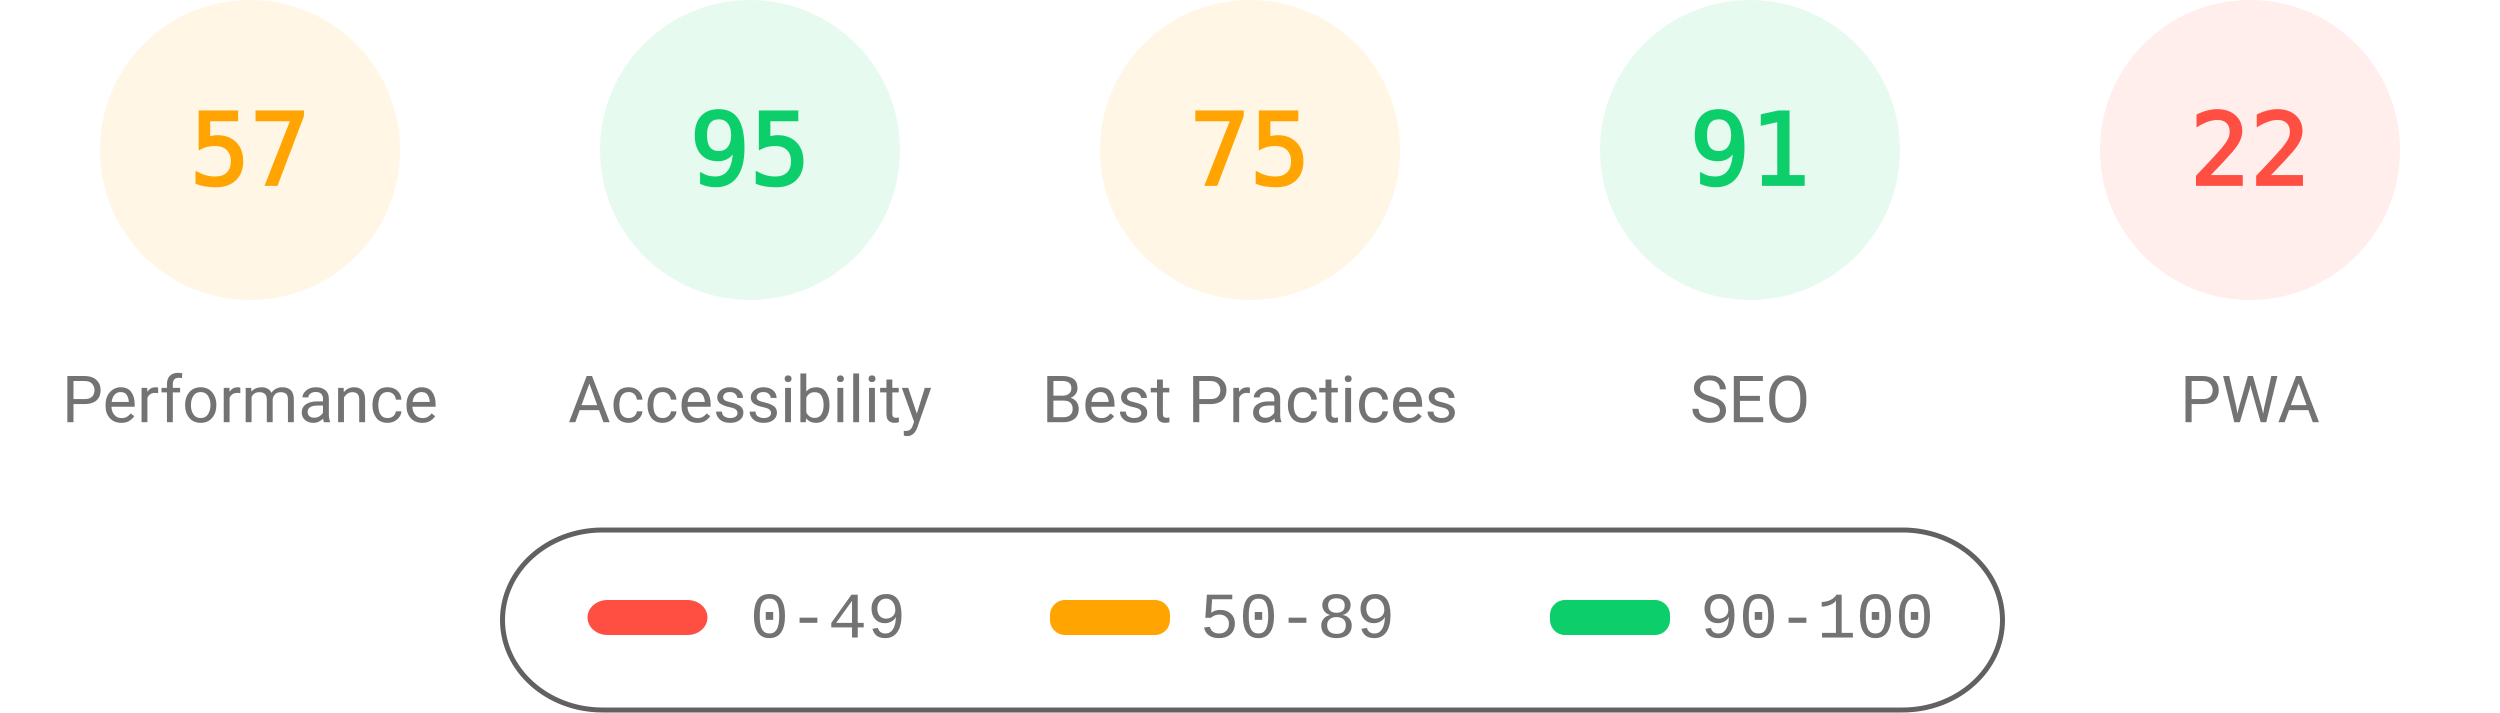
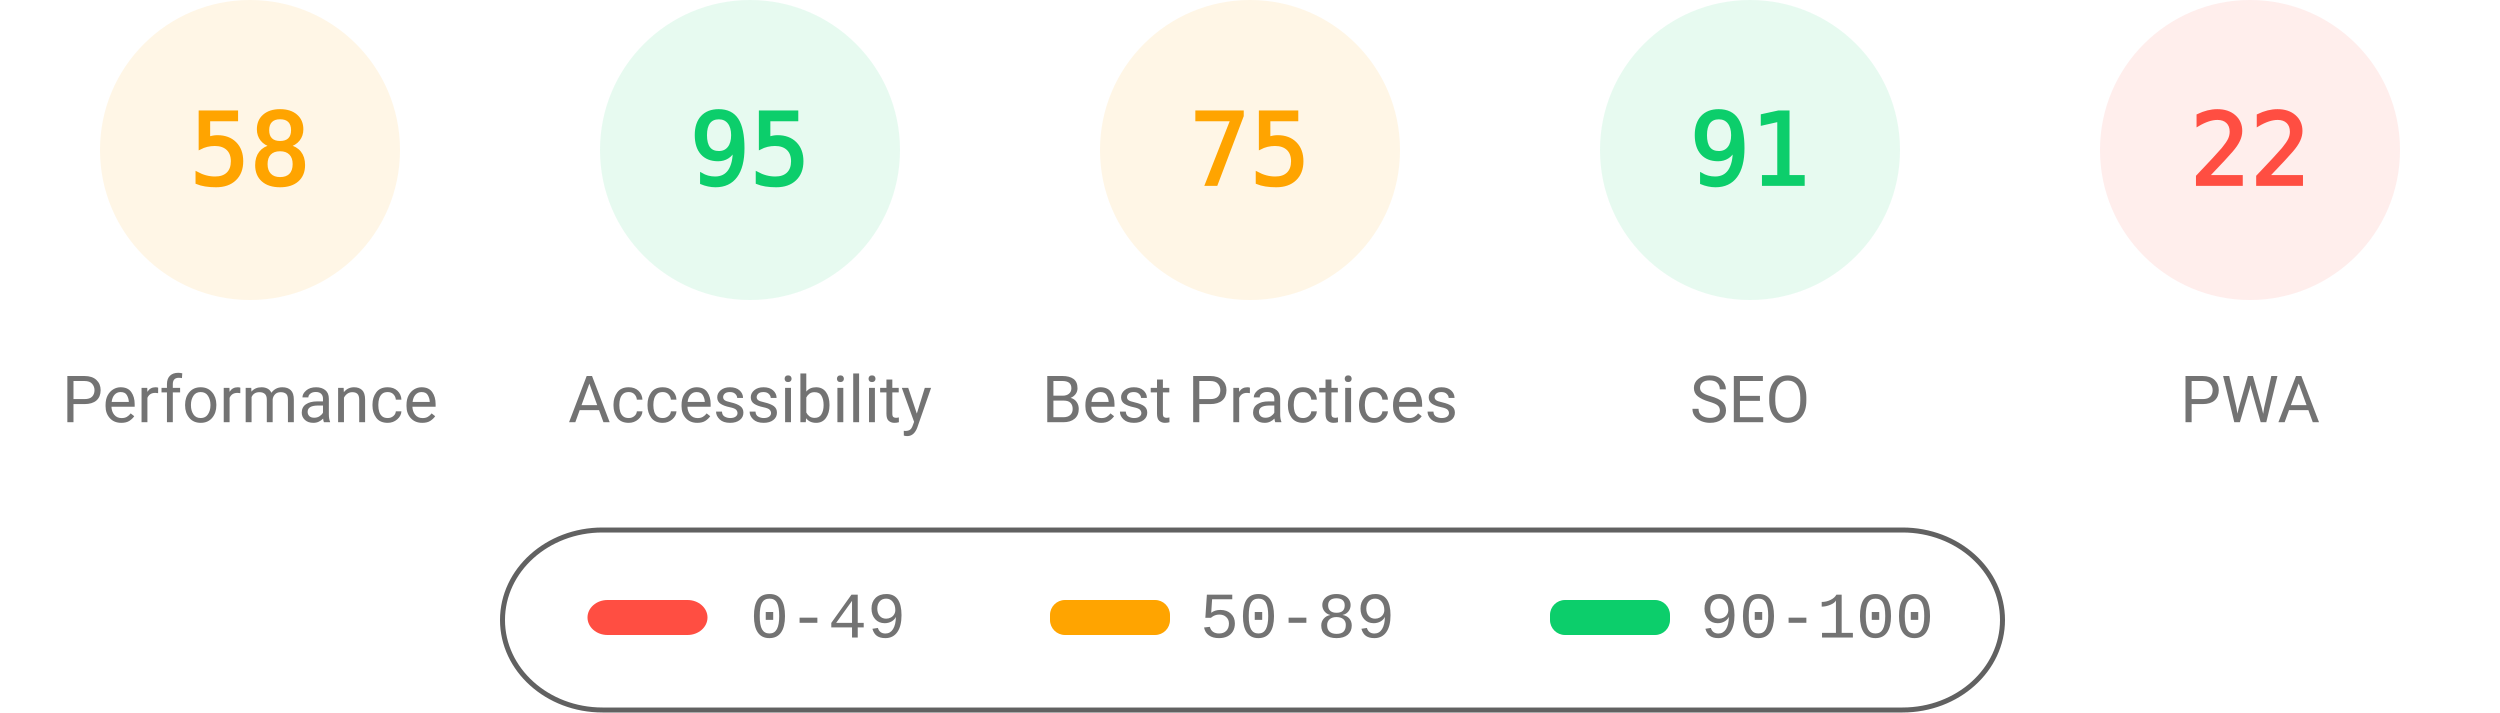
<svg xmlns="http://www.w3.org/2000/svg" fill="none" width="1000" height="285">
  <style>.gauge-base{opacity:.1}.gauge-arc{fill:none;animation-delay:250ms;stroke-linecap:round;transform:rotate(-90deg);transform-origin:100px 60px;animation:load-gauge 1s ease forwards}.guage-text{font-size:40px;font-family:monospace;text-align:center}.guage-red{color:#ff4e42;fill:#ff4e42;stroke:#ff4e42}.guage-orange{color:#ffa400;fill:#ffa400;stroke:#ffa400}.guage-green{color:#0cce6b;fill:#0cce6b;stroke:#0cce6b}.guage-undefined{color:#5c5c5c;fill:#5c5c5c;stroke:#5c5c5c}.guage-title{color:#737373;fill:#737373;stroke:none;font-size:26px;line-height:26px;font-family:Roboto,Halvetica,Arial,sans-serif}@keyframes load-gauge{from{stroke-dasharray:0 352.858}}</style>
  <svg class="guage-div guage-perf guage-orange" viewBox="0 0 200 200" width="200" height="200">
    <circle class="gauge-base" r="56" cx="100" cy="60" stroke-width="8" />
-     <circle class="gauge-arc guage-arc-1" r="56" cx="100" cy="60" stroke-width="8" style="stroke-dasharray:200.559,351.858" />
-     <text class="guage-text" x="100" y="60" alignment-baseline="central" dominant-baseline="central" text-anchor="middle">57</text>
+     <circle class="gauge-arc guage-arc-1" r="56" cx="100" cy="60" stroke-width="8" style="stroke-dasharray:204.078,351.858" />
+     <text class="guage-text" x="100" y="60" alignment-baseline="central" dominant-baseline="central" text-anchor="middle">58</text>
    <text class="guage-title" x="100" y="160" alignment-baseline="central" dominant-baseline="central" text-anchor="middle">Performance</text>
  </svg>
  <svg class="guage-div guage-acc guage-green" viewBox="0 0 200 200" width="200" height="200" x="200">
    <circle class="gauge-base" r="56" cx="100" cy="60" stroke-width="8" />
    <circle class="gauge-arc guage-arc-2" r="56" cx="100" cy="60" stroke-width="8" style="stroke-dasharray:334.265,351.858" />
    <text class="guage-text" x="100" y="60" alignment-baseline="central" dominant-baseline="central" text-anchor="middle">95</text>
    <text class="guage-title" x="100" y="160" alignment-baseline="central" dominant-baseline="central" text-anchor="middle">Accessibility</text>
  </svg>
  <svg class="guage-div guage-best guage-orange" viewBox="0 0 200 200" width="200" height="200" x="400">
    <circle class="gauge-base" r="56" cx="100" cy="60" stroke-width="8" />
    <circle class="gauge-arc guage-arc-3" r="56" cx="100" cy="60" stroke-width="8" style="stroke-dasharray:263.893,351.858" />
    <text class="guage-text" x="100" y="60" alignment-baseline="central" dominant-baseline="central" text-anchor="middle">75</text>
    <text class="guage-title" x="100" y="160" alignment-baseline="central" dominant-baseline="central" text-anchor="middle">Best Practices</text>
  </svg>
  <svg class="guage-div guage-seo guage-green" viewBox="0 0 200 200" width="200" height="200" x="600">
    <circle class="gauge-base" r="56" cx="100" cy="60" stroke-width="8" />
    <circle class="gauge-arc guage-arc-4" r="56" cx="100" cy="60" stroke-width="8" style="stroke-dasharray:320.191,351.858" />
    <text class="guage-text" x="100" y="60" alignment-baseline="central" dominant-baseline="central" text-anchor="middle">91</text>
    <text class="guage-title" x="100" y="160" alignment-baseline="central" dominant-baseline="central" text-anchor="middle">SEO</text>
  </svg>
  <svg class="guage-div guage-pwa guage-red" viewBox="0 0 200 200" width="200" height="200" x="800">
    <circle class="gauge-base" r="56" cx="100" cy="60" stroke-width="8" />
    <circle class="gauge-arc guage-arc-4" r="56" cx="100" cy="60" stroke-width="8" style="stroke-dasharray:77.409,351.858" />
    <text class="guage-text" x="100" y="60" alignment-baseline="central" dominant-baseline="central" text-anchor="middle">22</text>
    <text class="guage-title" x="100" y="160" alignment-baseline="central" dominant-baseline="central" text-anchor="middle">PWA</text>
  </svg>
  <svg width="604" height="76" x="200" y="210">
    <path fill="none" id="canvas_background" d="M-1-1h604v80H-1z" />
    <rect fill-opacity="0" stroke="#616161" stroke-width="2" rx="40" id="svg_2" height="72" width="600" y="2" x="1" fill="#000" />
    <rect stroke="#000" rx="8" id="svg_3" height="14" width="48" y="30" x="35" stroke-opacity="null" stroke-width="0" fill="#ff4e42" />
    <rect stroke="#000" rx="6" id="svg_4" height="14" width="48" y="30" x="220" stroke-opacity="null" stroke-width="0" fill="#ffa400" />
    <rect stroke="#000" rx="6" id="svg_5" height="14" width="48" y="30" x="420" stroke-opacity="null" stroke-width="0" fill="#0cce6b" />
    <text xml:space="preserve" text-anchor="start" font-family="'Courier New', Courier, monospace" font-size="26" id="svg_6" y="45" x="100" stroke-opacity="null" stroke-width="0" stroke="#000" fill="#737373">0-49</text>
    <text xml:space="preserve" text-anchor="start" font-family="'Courier New', Courier, monospace" font-size="26" id="svg_7" y="45" x="280" stroke-opacity="null" stroke-width="0" stroke="#000" fill="#737373">50-89</text>
    <text xml:space="preserve" text-anchor="start" font-family="'Courier New', Courier, monospace" font-size="26" id="svg_8" y="45" x="480" stroke-opacity="null" stroke-width="0" stroke="#000" fill="#737373">90-100</text>
  </svg>
</svg>
